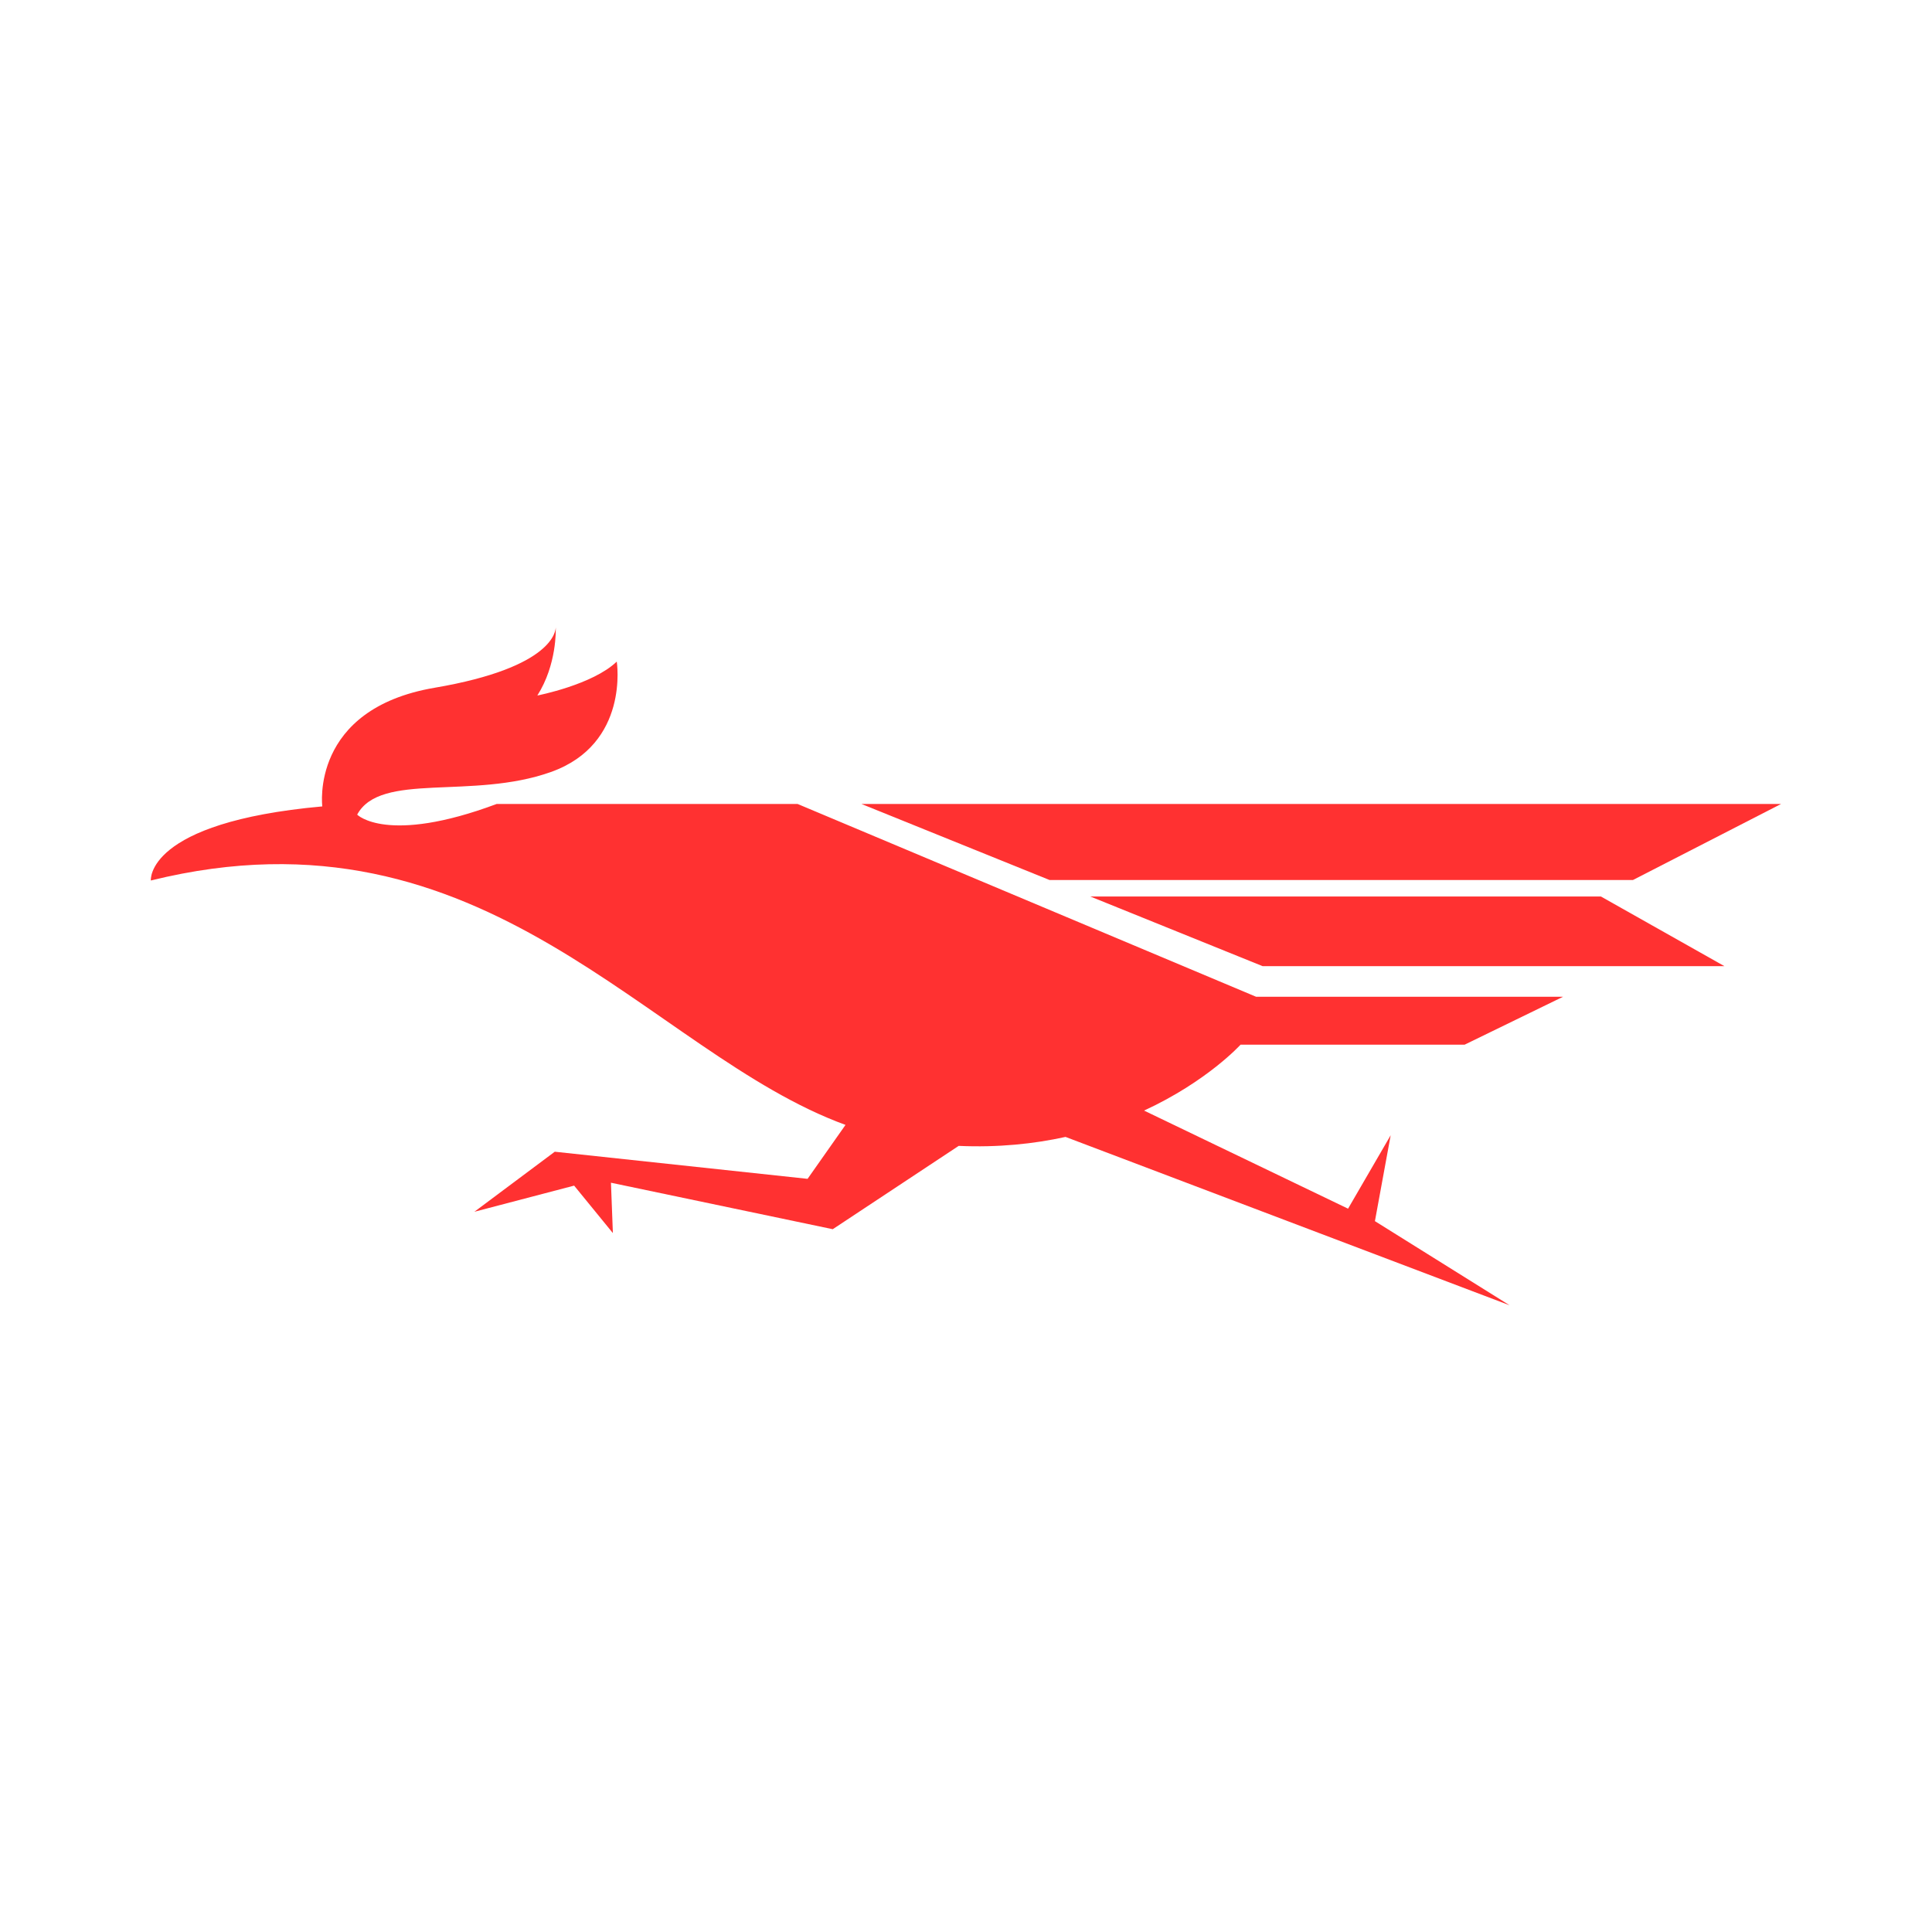
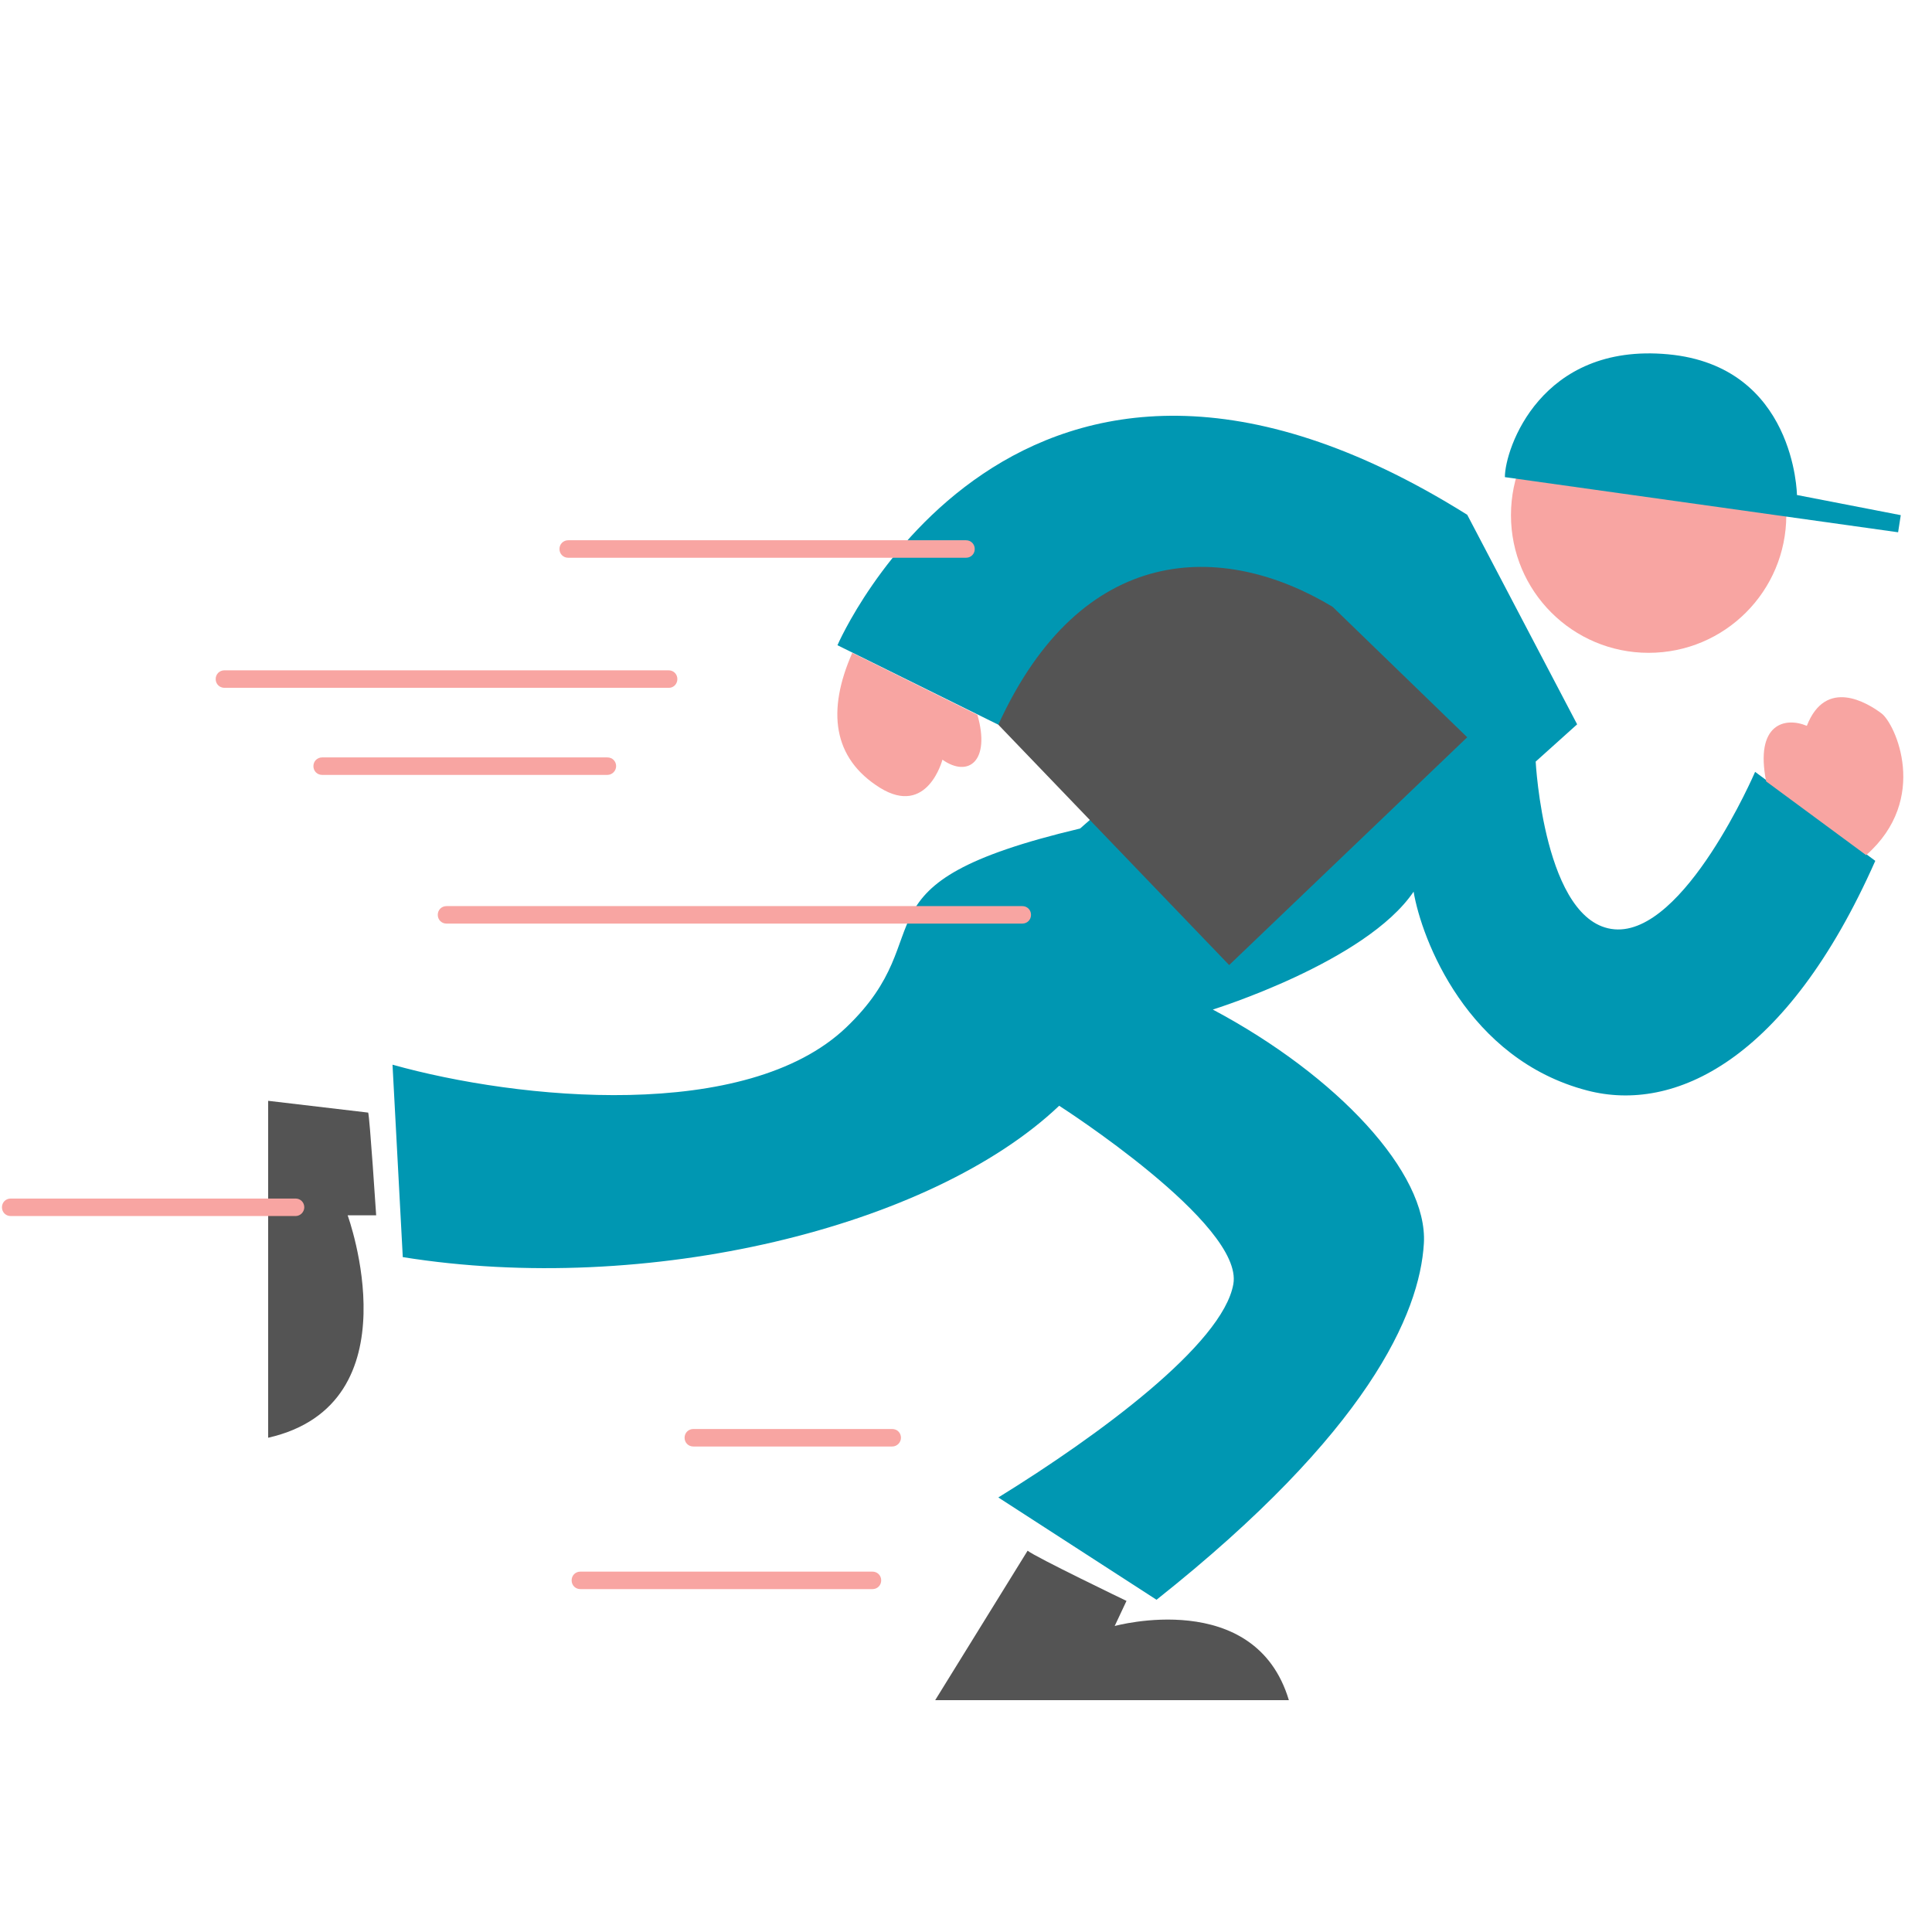
- <svg xmlns="http://www.w3.org/2000/svg" viewBox="0 0 512 512" width="512" height="512">
-   <g fill="#ff3131" transform="translate(37.87,118.68) scale(0.9751)">
-     <path d="M 48.758 97.453 C 48.758 97.453 45.332 70.996 79.293 65.203 C 111.789 59.664 112.223 49.551 112.203 48.684 C 112.23 49.367 112.527 58.938 107.199 67.312 C 107.199 67.312 122.203 64.414 128.785 58.098 C 128.785 58.098 132.34 80.473 110.883 88.105 C 89.43 95.742 64.551 87.977 58.234 99.691 C 58.234 99.691 66.328 107.918 96.141 96.793 L 177.941 96.793 L 302.527 149.18 L 385.977 149.18 L 359.207 162.211 L 298.316 162.211 C 298.316 162.211 289.32 172.164 272.094 180.121 L 327.535 206.781 L 339.117 186.824 L 334.836 210.168 L 371.449 233.039 L 250.75 187.277 C 242.168 189.164 232.484 190.191 221.711 189.715 L 187.488 212.359 L 127.207 199.727 L 127.73 213.414 L 117.199 200.516 L 90.086 207.621 L 111.938 191.301 L 180.645 198.672 L 190.953 184.012 C 137.426 164.484 93.367 95.062 2.16 117.59 C 2.16 117.59 0.582 101.797 48.758 97.453 " />
-     <path d="M 246.406 117.457 L 195.289 96.793 L 445.211 96.793 L 404.961 117.457 L 246.406 117.457 " />
-     <path d="M 257.477 121.934 L 396.246 121.934 L 429.809 140.863 L 304.297 140.863 L 257.477 121.934 " />
-   </g>
+ <svg xmlns="http://www.w3.org/2000/svg" width="2000" zoomAndPan="magnify" viewBox="0 0 1500 1500" height="2000" preserveAspectRatio="xMidYMid meet" version="1.0">
+   <path fill="#0097b2" d="M 1034.629 471.125 C 963.77 496.812 868.988 516.008 775.098 562.656 L 650.203 500.949 C 650.203 500.949 788.383 180 1139.152 399.672 L 1224.484 562.363 L 1192.301 591.297 C 1192.301 591.297 1198.797 716.781 1253.418 721.508 C 1308.043 726.23 1362.664 599.27 1362.664 599.27 L 1455.969 668.359 C 1386.875 824.258 1299.48 864.117 1232.457 846.699 C 1139.152 822.484 1103.723 729.184 1097.52 692.277 C 1060.613 746.898 941.625 783.809 941.625 783.809 C 1038.176 835.184 1108.742 910.77 1105.492 965.391 C 1102.246 1020.016 1062.09 1111.84 897.926 1242.051 L 775.098 1162.625 C 853.047 1114.5 949.301 1043.637 957.566 996.984 C 965.836 950.332 822.34 858.508 822.34 858.508 C 722.539 953.285 502.277 1006.434 312.719 976.023 L 304.746 826.621 C 402.773 854.078 579.637 871.5 656.992 797.684 C 734.352 723.871 655.516 686.668 838.578 643.262 Z M 1034.629 471.125 " fill-opacity="1" fill-rule="nonzero" />
+   <path fill="#545454" d="M 1034.629 471.125 L 1139.152 572.402 L 954.32 749.262 L 775.098 562.656 C 839.758 420.934 949.301 419.75 1034.629 471.125 Z M 208.199 854.668 L 208.199 1116.27 C 323.348 1089.992 269.906 943.543 269.906 943.543 C 269.906 943.543 292.051 943.543 292.051 943.543 C 292.051 943.543 287.031 866.773 285.852 863.824 Z M 726.082 1320 L 1000.676 1320 C 974.398 1232.309 865.445 1262.426 865.445 1262.426 L 874.602 1242.938 C 874.602 1242.938 804.031 1208.98 797.832 1203.961 Z M 726.082 1320 " fill-opacity="1" fill-rule="nonzero" />
+   <path fill="#f8a5a2" d="M 1386.875 399.969 C 1386.875 459.02 1339.043 506.852 1279.992 506.852 C 1220.941 506.852 1173.109 459.02 1173.109 399.969 C 1173.109 340.918 1220.941 293.086 1279.992 293.086 C 1339.043 293.086 1386.875 340.918 1386.875 399.969 Z M 1448.883 663.93 C 1498.484 620.234 1471.32 561.477 1460.691 553.801 C 1450.062 545.828 1417.582 525.75 1402.82 563.543 C 1385.992 556.457 1362.371 561.77 1371.227 606.652 Z M 661.719 506.852 C 641.934 551.734 646.363 588.641 683.27 611.672 C 720.18 634.406 731.695 589.82 731.695 589.82 C 751.773 603.992 769.191 591.004 758.859 554.98 Z M 661.719 506.852 " fill-opacity="1" fill-rule="nonzero" />
+   <path fill="#f8a5a2" d="M 750 433.039 L 441.156 433.039 C 437.32 433.039 434.367 430.086 434.367 426.246 C 434.367 422.41 437.32 419.457 441.156 419.457 L 750 419.457 C 753.84 419.457 756.789 422.41 756.789 426.246 C 756.789 430.086 753.84 433.039 750 433.039 Z M 525.898 527.227 C 525.898 523.387 522.945 520.434 519.105 520.434 L 174.242 520.434 C 170.402 520.434 167.453 523.387 167.453 527.227 C 167.453 531.062 170.402 534.016 174.242 534.016 L 519.402 534.016 C 522.945 534.016 525.898 531.062 525.898 527.227 Z M 478.359 594.84 C 478.359 591.004 475.406 588.051 471.57 588.051 L 250.125 588.051 C 246.285 588.051 243.332 591.004 243.332 594.84 C 243.332 598.68 246.285 601.633 250.125 601.633 L 471.57 601.633 C 475.406 601.633 478.359 598.383 478.359 594.84 Z M 800.488 710.289 C 800.488 706.449 797.535 703.496 793.699 703.496 L 346.676 703.496 C 342.836 703.496 339.883 706.449 339.883 710.289 C 339.883 714.125 342.836 717.078 346.676 717.078 L 793.699 717.078 C 797.535 717.078 800.488 714.125 800.488 710.289 Z M 236.246 937.344 C 236.246 933.504 233.293 930.551 229.457 930.551 L 8.305 930.551 C 4.469 930.551 1.516 933.504 1.516 937.344 C 1.516 941.18 4.469 944.133 8.305 944.133 L 229.457 944.133 C 233.293 944.133 236.246 940.887 236.246 937.344 Z M 684.156 1226.992 C 684.156 1223.156 681.203 1220.203 677.367 1220.203 L 450.605 1220.203 C 446.77 1220.203 443.816 1223.156 443.816 1226.992 C 443.816 1230.832 446.77 1233.785 450.605 1233.785 L 677.367 1233.785 C 681.203 1233.785 684.156 1230.832 684.156 1226.992 Z M 699.512 1116.27 C 699.512 1112.434 696.559 1109.48 692.719 1109.48 L 538.297 1109.48 C 534.461 1109.48 531.508 1112.434 531.508 1116.27 C 531.508 1120.109 534.461 1123.062 538.297 1123.062 L 692.719 1123.062 C 696.559 1123.062 699.512 1119.812 699.512 1116.27 Z M 699.512 1116.27 " fill-opacity="1" fill-rule="nonzero" />
+   <path fill="#0097b2" d="M 1295.051 275.074 C 1393.961 284.227 1395.145 384.32 1395.145 384.32 L 1475.75 399.969 L 1473.684 413.254 L 1168.383 370.441 C 1168.383 348.594 1196.137 265.922 1295.051 275.074 Z M 1295.051 275.074 " fill-opacity="1" fill-rule="nonzero" />
</svg>
